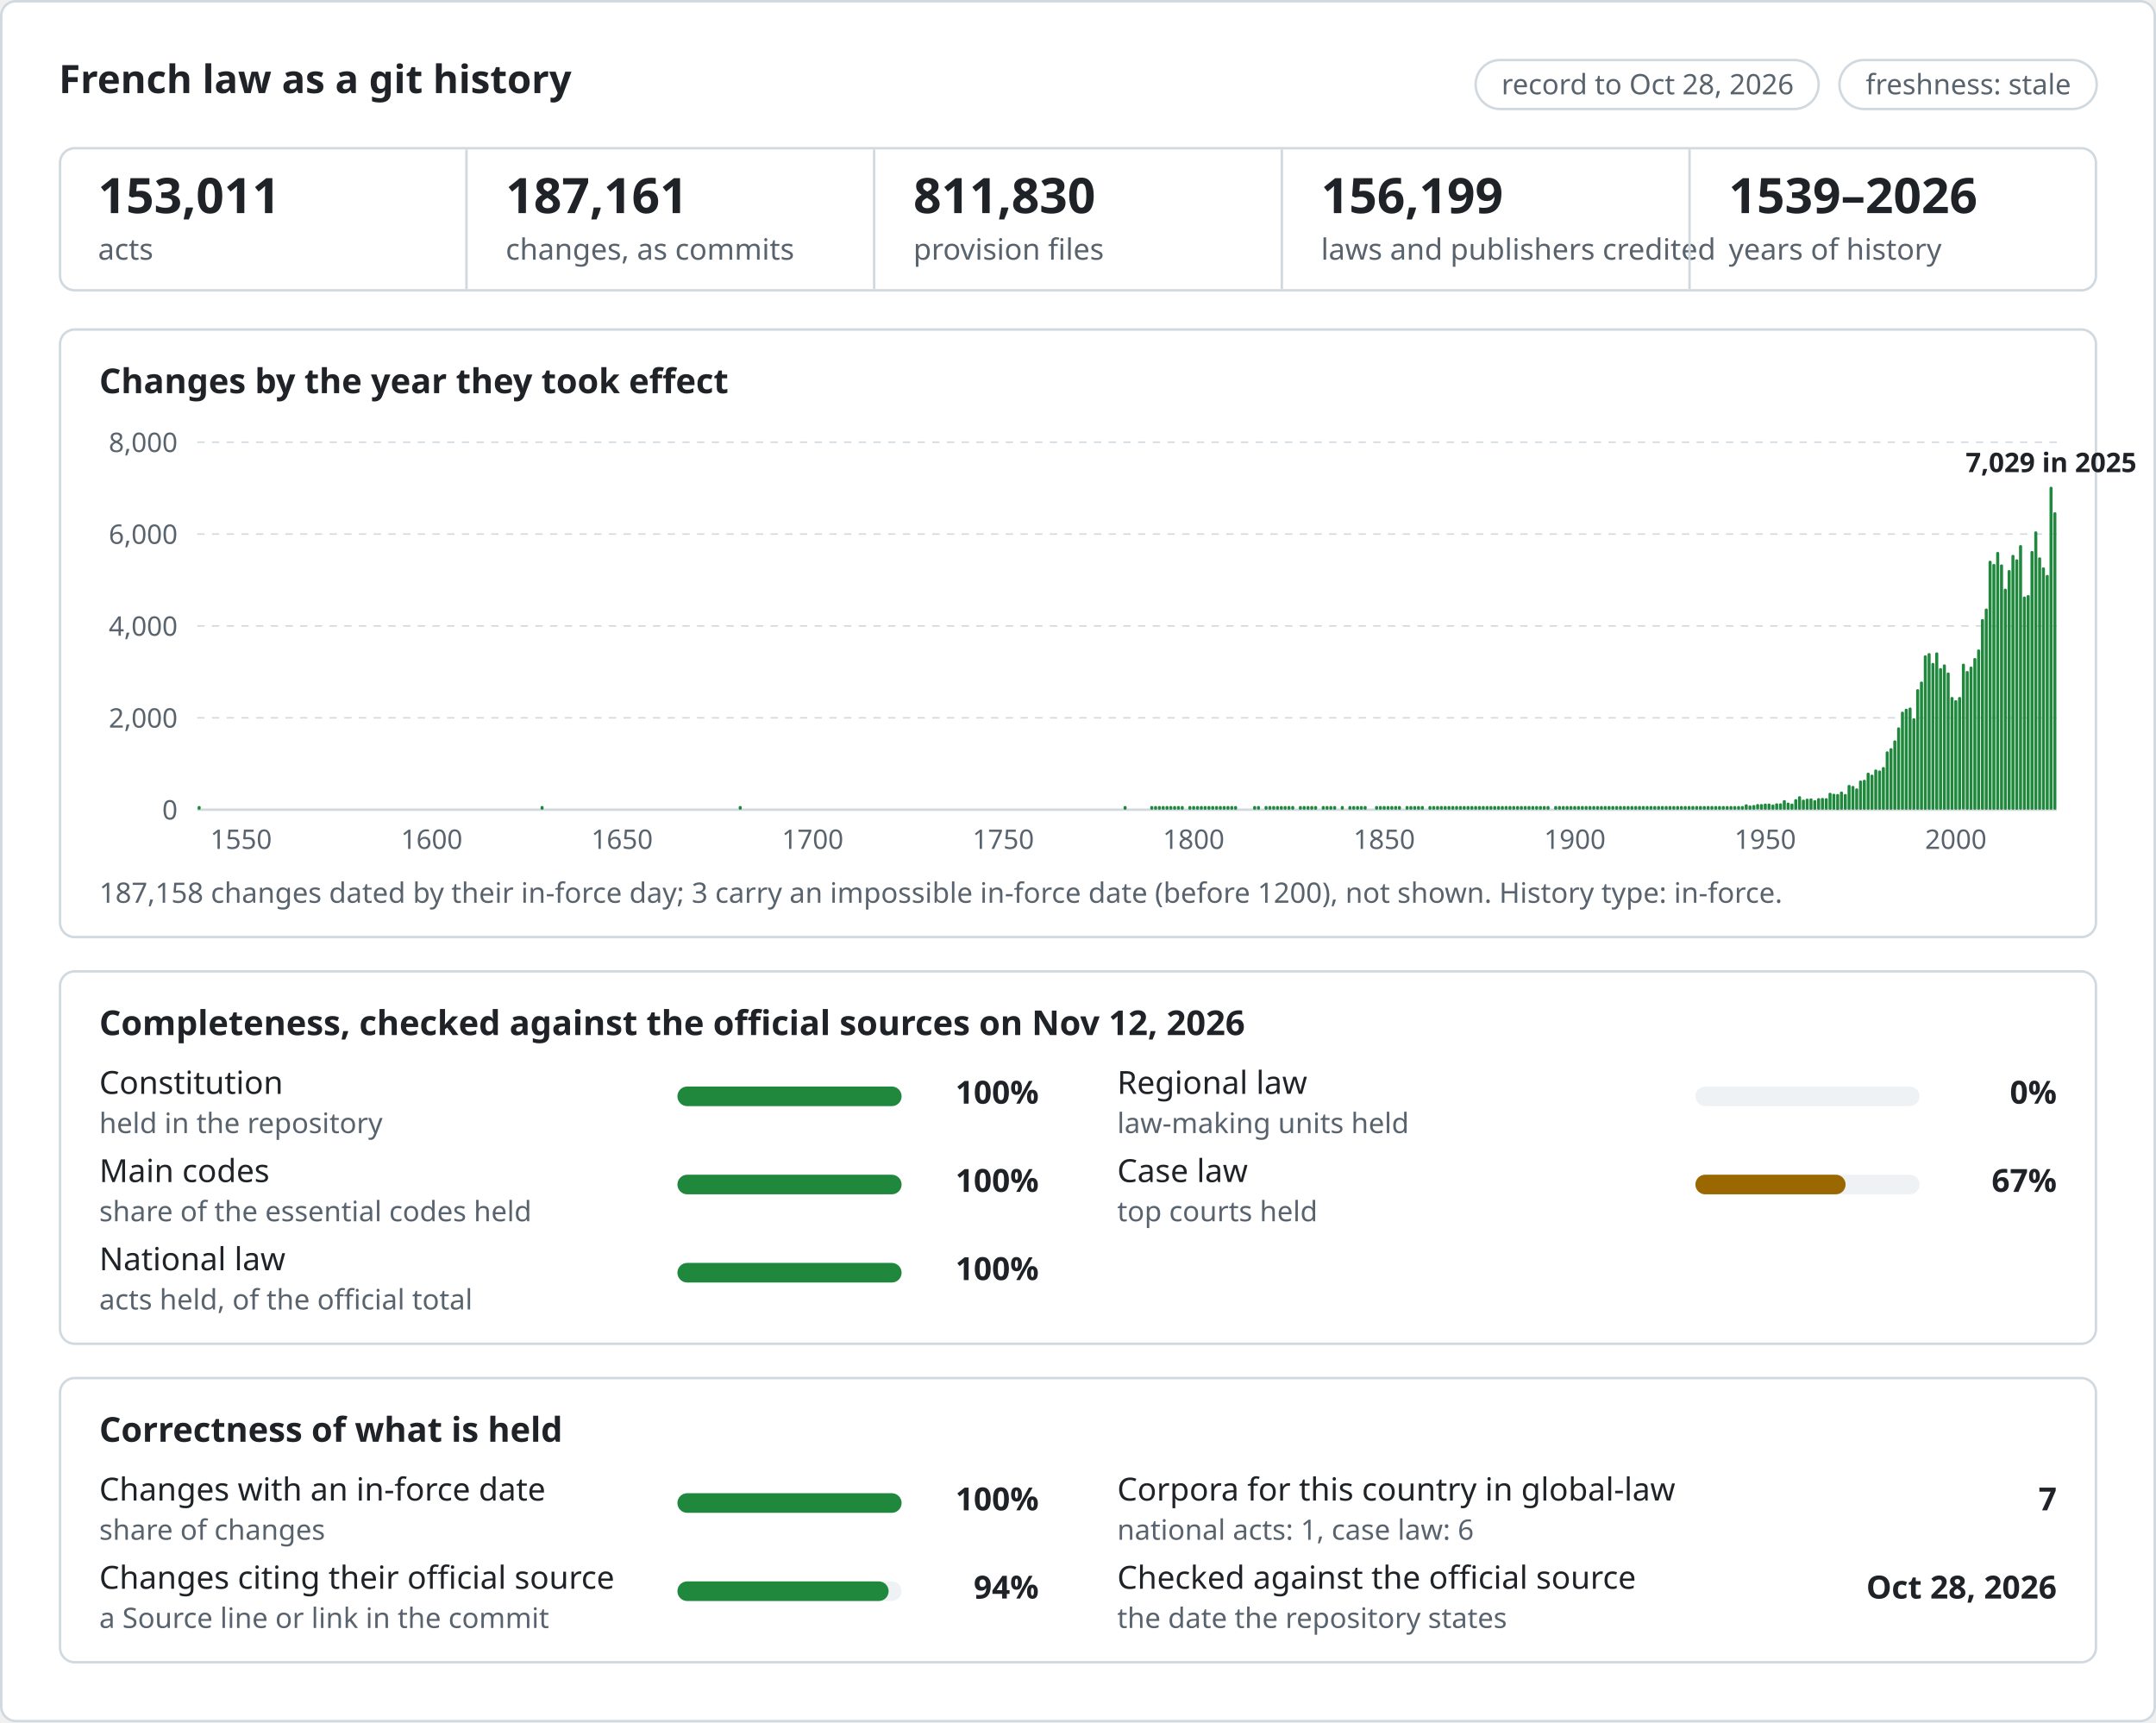
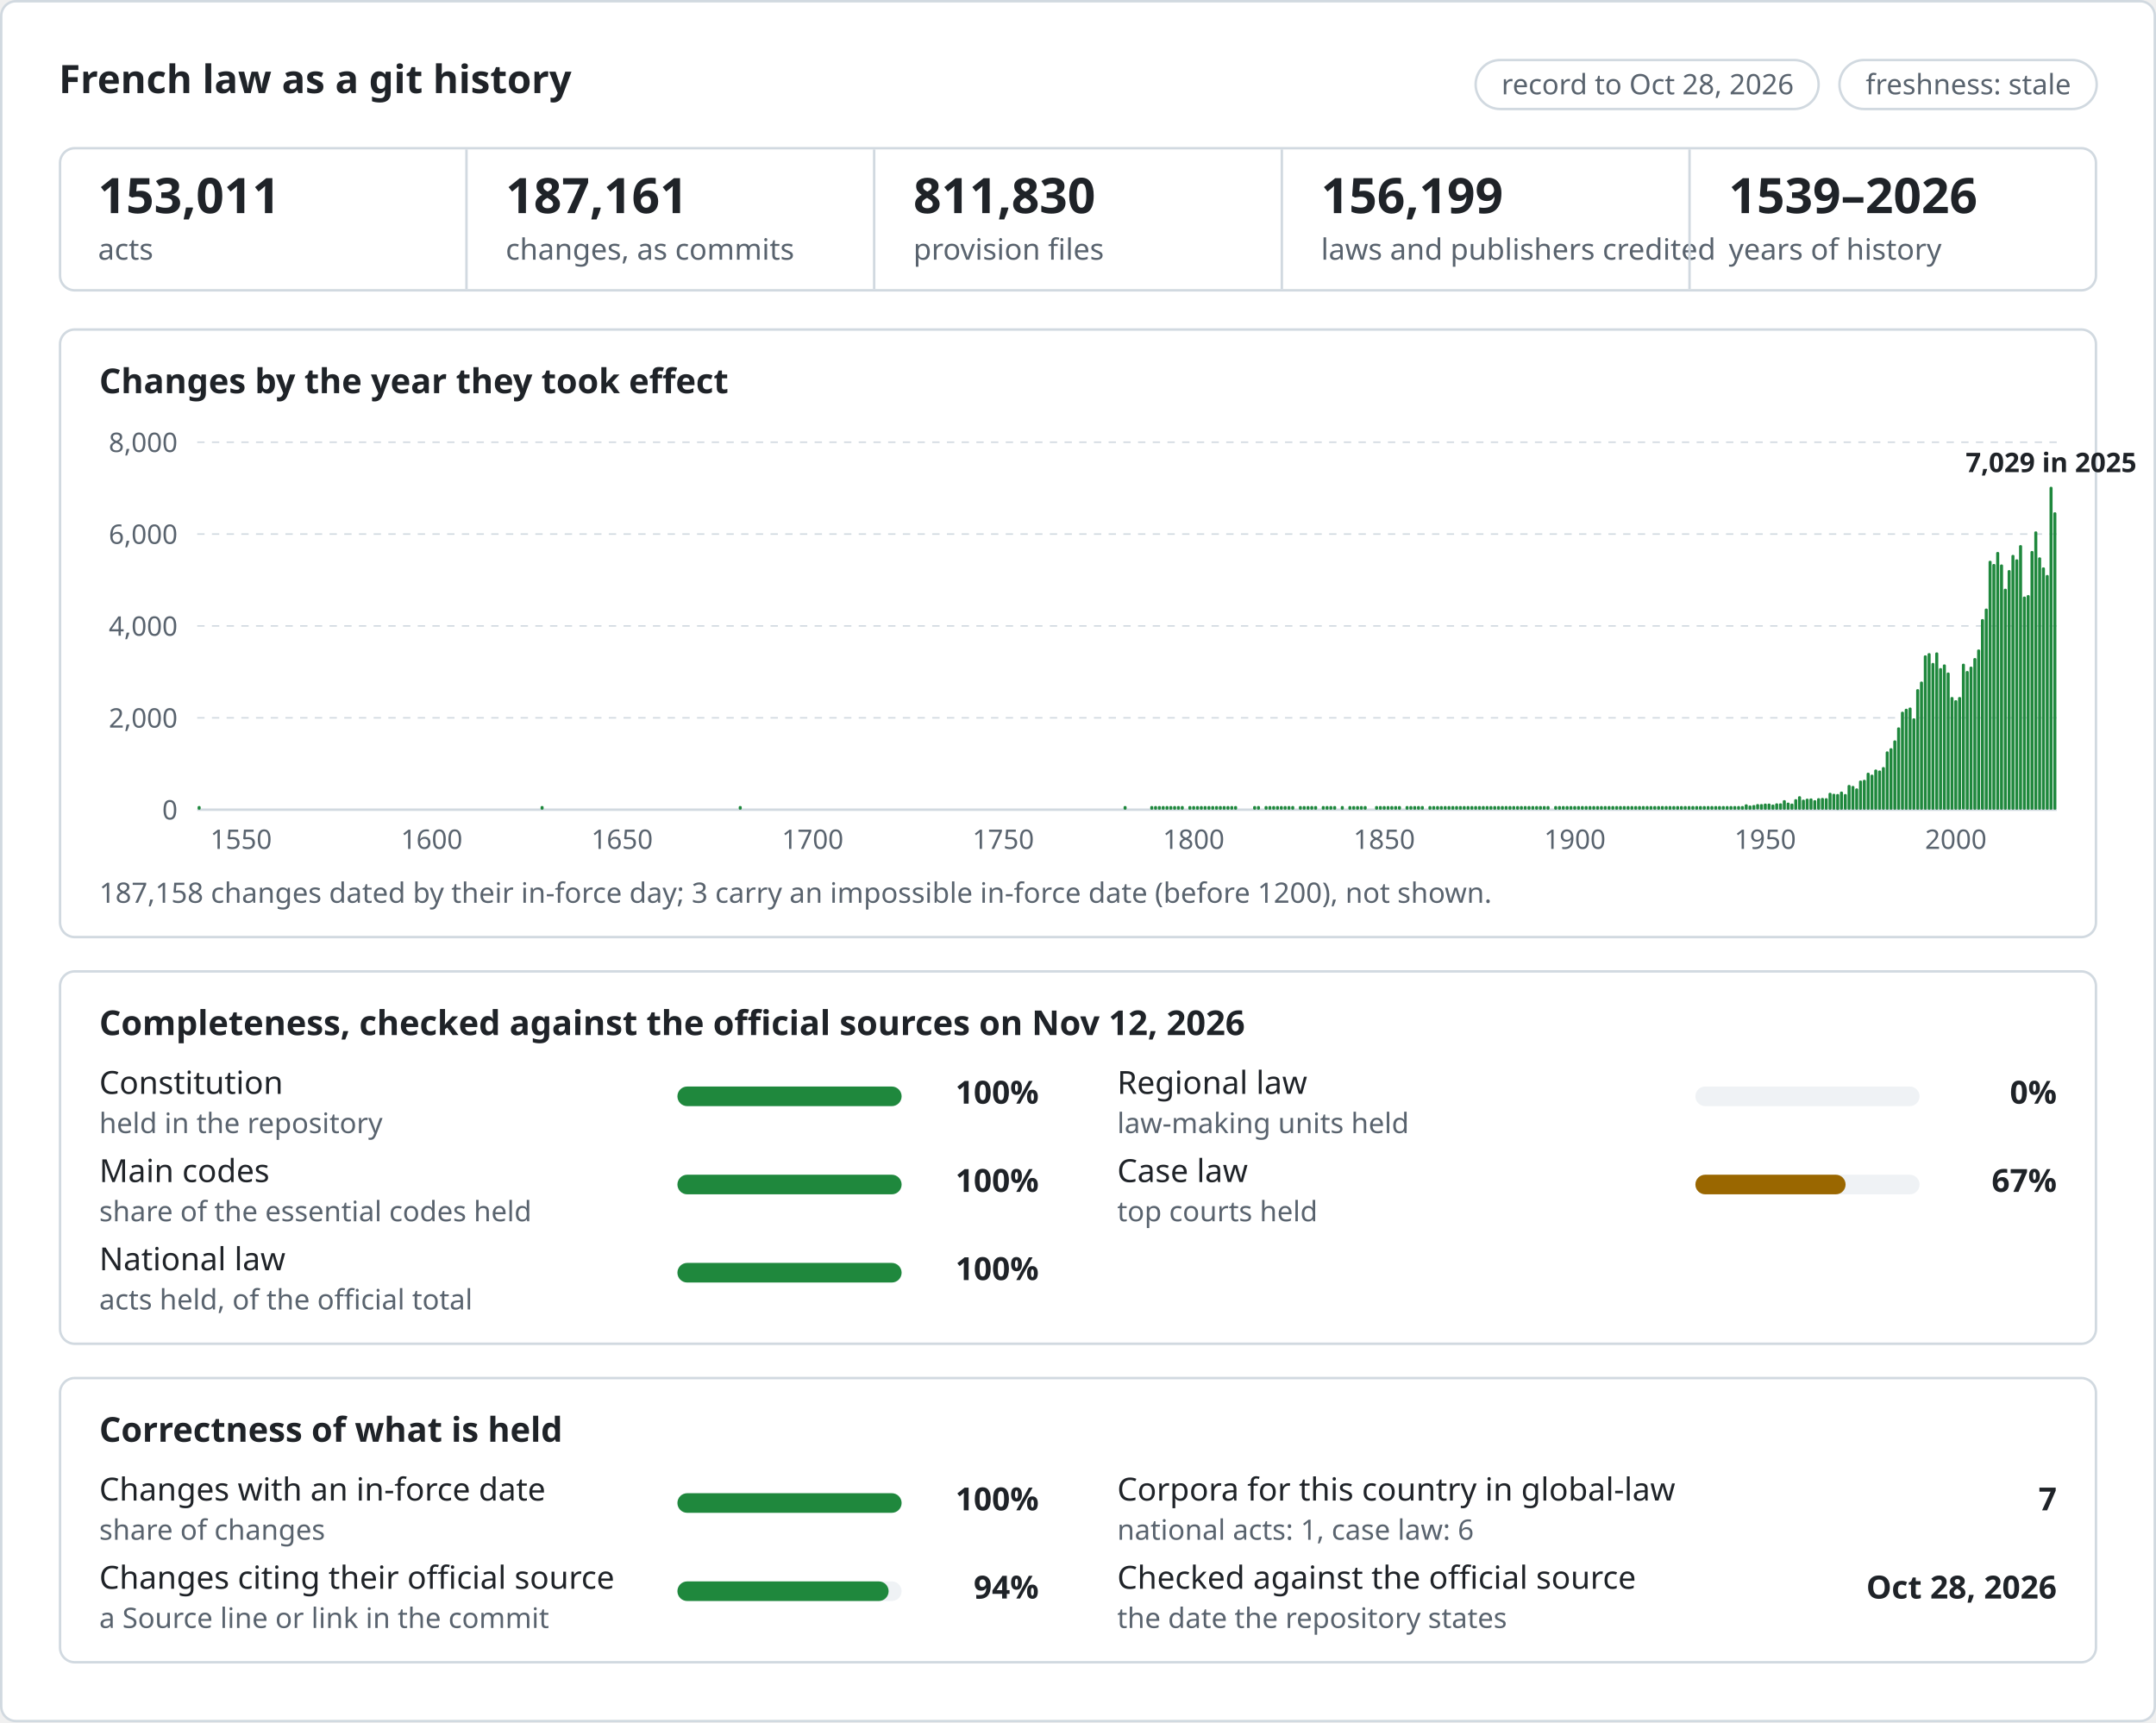
<svg xmlns="http://www.w3.org/2000/svg" width="880" height="703" viewBox="0 0 880 703" font-family="-apple-system,BlinkMacSystemFont,Segoe UI,Noto Sans,Helvetica,Arial,sans-serif">
  <rect x="0.5" y="0.5" width="879" height="702" rx="6" fill="#ffffff" stroke="#d1d9e0" />
  <text x="24" y="38" font-size="16" font-weight="600" fill="#1f2328">French law as a git history</text>
  <rect x="602.3" y="24.5" width="140" height="20" rx="10" fill="none" stroke="#d1d9e0" />
  <text x="672.5" y="38.5" font-size="11.5" font-weight="500" text-anchor="middle" fill="#59636e">record to Oct 28, 2026</text>
  <rect x="750.8" y="24.5" width="105" height="20" rx="10" fill="none" stroke="#d1d9e0" />
  <text x="803.4" y="38.5" font-size="11.5" font-weight="500" text-anchor="middle" fill="#59636e">freshness: stale</text>
  <rect x="24.5" y="60.5" width="831" height="58" rx="6" fill="#ffffff" stroke="#d1d9e0" />
  <text x="40.0" y="87" font-size="20" font-weight="600" fill="#1f2328">153,011</text>
  <text x="40.0" y="106" font-size="12" fill="#59636e">acts</text>
  <line x1="190.4" y1="61" x2="190.4" y2="118" stroke="#d1d9e0" />
  <text x="206.4" y="87" font-size="20" font-weight="600" fill="#1f2328">187,161</text>
  <text x="206.4" y="106" font-size="12" fill="#59636e">changes, as commits</text>
  <line x1="356.8" y1="61" x2="356.8" y2="118" stroke="#d1d9e0" />
  <text x="372.8" y="87" font-size="20" font-weight="600" fill="#1f2328">811,830</text>
  <text x="372.8" y="106" font-size="12" fill="#59636e">provision files</text>
  <line x1="523.2" y1="61" x2="523.2" y2="118" stroke="#d1d9e0" />
  <text x="539.2" y="87" font-size="20" font-weight="600" fill="#1f2328">156,199</text>
  <text x="539.2" y="106" font-size="12" fill="#59636e" textLength="142" lengthAdjust="spacingAndGlyphs">laws and publishers credited</text>
  <line x1="689.6" y1="61" x2="689.6" y2="118" stroke="#d1d9e0" />
  <text x="705.6" y="87" font-size="20" font-weight="600" fill="#1f2328">1539–2026</text>
  <text x="705.6" y="106" font-size="12" fill="#59636e">years of history</text>
  <rect x="24.5" y="134.5" width="831" height="248" rx="6" fill="#ffffff" stroke="#d1d9e0" />
  <text x="40.5" y="160.5" font-size="14" font-weight="600" fill="#1f2328">Changes by the year they took effect</text>
  <line x1="80.5" y1="330.5" x2="839.5" y2="330.5" stroke="#d1d9e0" stroke-width="1" />
  <text x="72.5" y="334.5" font-size="11" text-anchor="end" fill="#59636e">0</text>
  <line x1="80.5" y1="293.0" x2="839.5" y2="293.0" stroke="#d1d9e0" stroke-width="0.6" stroke-dasharray="3 3" />
  <text x="72.5" y="297.0" font-size="11" text-anchor="end" fill="#59636e">2,000</text>
  <line x1="80.5" y1="255.5" x2="839.5" y2="255.5" stroke="#d1d9e0" stroke-width="0.6" stroke-dasharray="3 3" />
  <text x="72.5" y="259.5" font-size="11" text-anchor="end" fill="#59636e">4,000</text>
  <line x1="80.5" y1="218.0" x2="839.5" y2="218.0" stroke="#d1d9e0" stroke-width="0.6" stroke-dasharray="3 3" />
  <text x="72.5" y="222.0" font-size="11" text-anchor="end" fill="#59636e">6,000</text>
  <line x1="80.5" y1="180.5" x2="839.5" y2="180.5" stroke="#d1d9e0" stroke-width="0.6" stroke-dasharray="3 3" />
  <text x="72.5" y="184.5" font-size="11" text-anchor="end" fill="#59636e">8,000</text>
  <rect x="80.66" y="329.0" width="1.24" height="1.5" rx="0.5" fill="#1f883d" />
  <text x="98.4" y="346.5" font-size="11" text-anchor="middle" fill="#59636e">1550</text>
  <text x="176.2" y="346.5" font-size="11" text-anchor="middle" fill="#59636e">1600</text>
  <rect x="220.64" y="329.0" width="1.24" height="1.5" rx="0.5" fill="#1f883d" />
  <text x="253.9" y="346.5" font-size="11" text-anchor="middle" fill="#59636e">1650</text>
  <rect x="301.51" y="329.0" width="1.24" height="1.5" rx="0.5" fill="#1f883d" />
  <text x="331.7" y="346.5" font-size="11" text-anchor="middle" fill="#59636e">1700</text>
  <text x="409.5" y="346.5" font-size="11" text-anchor="middle" fill="#59636e">1750</text>
  <rect x="458.60" y="329.0" width="1.24" height="1.5" rx="0.5" fill="#1f883d" />
  <rect x="469.49" y="329.0" width="1.24" height="1.5" rx="0.5" fill="#1f883d" />
  <rect x="471.04" y="329.0" width="1.24" height="1.5" rx="0.5" fill="#1f883d" />
  <rect x="472.60" y="329.0" width="1.24" height="1.5" rx="0.5" fill="#1f883d" />
  <rect x="474.15" y="329.0" width="1.24" height="1.5" rx="0.5" fill="#1f883d" />
  <rect x="475.71" y="329.0" width="1.24" height="1.5" rx="0.5" fill="#1f883d" />
  <rect x="477.26" y="329.0" width="1.24" height="1.5" rx="0.5" fill="#1f883d" />
  <rect x="478.82" y="329.0" width="1.24" height="1.5" rx="0.5" fill="#1f883d" />
  <rect x="480.37" y="329.0" width="1.24" height="1.5" rx="0.5" fill="#1f883d" />
  <rect x="481.93" y="329.0" width="1.24" height="1.5" rx="0.5" fill="#1f883d" />
  <rect x="485.04" y="329.0" width="1.24" height="1.5" rx="0.5" fill="#1f883d" />
  <rect x="486.60" y="329.0" width="1.24" height="1.5" rx="0.5" fill="#1f883d" />
  <text x="487.2" y="346.5" font-size="11" text-anchor="middle" fill="#59636e">1800</text>
  <rect x="488.15" y="329.0" width="1.24" height="1.5" rx="0.5" fill="#1f883d" />
  <rect x="489.71" y="329.0" width="1.24" height="1.5" rx="0.5" fill="#1f883d" />
  <rect x="491.26" y="329.0" width="1.24" height="1.5" rx="0.5" fill="#1f883d" />
  <rect x="492.82" y="329.0" width="1.24" height="1.5" rx="0.5" fill="#1f883d" />
  <rect x="494.37" y="329.0" width="1.24" height="1.5" rx="0.5" fill="#1f883d" />
  <rect x="495.93" y="329.0" width="1.24" height="1.5" rx="0.5" fill="#1f883d" />
  <rect x="497.48" y="329.0" width="1.24" height="1.5" rx="0.5" fill="#1f883d" />
  <rect x="499.04" y="329.0" width="1.24" height="1.5" rx="0.5" fill="#1f883d" />
  <rect x="500.59" y="329.0" width="1.24" height="1.5" rx="0.5" fill="#1f883d" />
  <rect x="502.15" y="329.0" width="1.24" height="1.5" rx="0.5" fill="#1f883d" />
  <rect x="503.70" y="329.0" width="1.24" height="1.5" rx="0.5" fill="#1f883d" />
  <rect x="511.48" y="329.0" width="1.24" height="1.5" rx="0.5" fill="#1f883d" />
  <rect x="513.04" y="329.0" width="1.24" height="1.5" rx="0.5" fill="#1f883d" />
  <rect x="516.15" y="329.0" width="1.24" height="1.5" rx="0.5" fill="#1f883d" />
  <rect x="517.70" y="329.0" width="1.24" height="1.5" rx="0.5" fill="#1f883d" />
  <rect x="519.26" y="329.0" width="1.24" height="1.5" rx="0.5" fill="#1f883d" />
  <rect x="520.81" y="329.0" width="1.24" height="1.5" rx="0.5" fill="#1f883d" />
  <rect x="522.37" y="329.0" width="1.24" height="1.5" rx="0.5" fill="#1f883d" />
  <rect x="523.92" y="329.0" width="1.24" height="1.5" rx="0.5" fill="#1f883d" />
  <rect x="525.48" y="329.0" width="1.24" height="1.5" rx="0.5" fill="#1f883d" />
  <rect x="527.03" y="329.0" width="1.24" height="1.5" rx="0.5" fill="#1f883d" />
  <rect x="530.15" y="329.0" width="1.24" height="1.5" rx="0.5" fill="#1f883d" />
  <rect x="531.70" y="329.0" width="1.24" height="1.5" rx="0.5" fill="#1f883d" />
  <rect x="533.26" y="329.0" width="1.24" height="1.5" rx="0.5" fill="#1f883d" />
  <rect x="534.81" y="329.0" width="1.24" height="1.5" rx="0.5" fill="#1f883d" />
  <rect x="536.37" y="329.0" width="1.24" height="1.5" rx="0.5" fill="#1f883d" />
  <rect x="539.48" y="329.0" width="1.24" height="1.5" rx="0.5" fill="#1f883d" />
  <rect x="541.03" y="329.0" width="1.24" height="1.5" rx="0.5" fill="#1f883d" />
  <rect x="542.59" y="329.0" width="1.24" height="1.5" rx="0.5" fill="#1f883d" />
  <rect x="544.14" y="329.0" width="1.24" height="1.5" rx="0.5" fill="#1f883d" />
  <rect x="547.25" y="329.0" width="1.24" height="1.5" rx="0.5" fill="#1f883d" />
  <rect x="550.36" y="329.0" width="1.24" height="1.5" rx="0.5" fill="#1f883d" />
  <rect x="551.92" y="329.0" width="1.24" height="1.5" rx="0.5" fill="#1f883d" />
  <rect x="553.48" y="329.0" width="1.24" height="1.5" rx="0.5" fill="#1f883d" />
  <rect x="555.03" y="329.0" width="1.24" height="1.5" rx="0.5" fill="#1f883d" />
  <rect x="556.59" y="329.0" width="1.24" height="1.5" rx="0.5" fill="#1f883d" />
  <rect x="561.25" y="329.0" width="1.24" height="1.5" rx="0.5" fill="#1f883d" />
  <rect x="562.81" y="329.0" width="1.24" height="1.5" rx="0.5" fill="#1f883d" />
  <rect x="564.36" y="329.0" width="1.24" height="1.5" rx="0.5" fill="#1f883d" />
  <text x="565.0" y="346.5" font-size="11" text-anchor="middle" fill="#59636e">1850</text>
  <rect x="565.92" y="329.0" width="1.24" height="1.5" rx="0.5" fill="#1f883d" />
  <rect x="567.47" y="329.0" width="1.24" height="1.5" rx="0.5" fill="#1f883d" />
  <rect x="569.03" y="329.0" width="1.24" height="1.5" rx="0.5" fill="#1f883d" />
  <rect x="570.58" y="329.0" width="1.24" height="1.5" rx="0.5" fill="#1f883d" />
  <rect x="573.69" y="329.0" width="1.24" height="1.5" rx="0.5" fill="#1f883d" />
  <rect x="575.25" y="329.0" width="1.24" height="1.5" rx="0.5" fill="#1f883d" />
  <rect x="576.81" y="329.0" width="1.24" height="1.5" rx="0.5" fill="#1f883d" />
  <rect x="578.36" y="329.0" width="1.24" height="1.5" rx="0.5" fill="#1f883d" />
  <rect x="579.92" y="329.0" width="1.24" height="1.5" rx="0.5" fill="#1f883d" />
  <rect x="583.03" y="329.0" width="1.24" height="1.5" rx="0.5" fill="#1f883d" />
  <rect x="584.58" y="329.0" width="1.24" height="1.5" rx="0.5" fill="#1f883d" />
  <rect x="586.14" y="329.0" width="1.24" height="1.5" rx="0.5" fill="#1f883d" />
  <rect x="587.69" y="329.0" width="1.24" height="1.5" rx="0.5" fill="#1f883d" />
  <rect x="589.25" y="329.0" width="1.24" height="1.5" rx="0.5" fill="#1f883d" />
  <rect x="590.80" y="329.0" width="1.24" height="1.5" rx="0.5" fill="#1f883d" />
  <rect x="592.36" y="329.0" width="1.24" height="1.5" rx="0.5" fill="#1f883d" />
  <rect x="593.91" y="329.0" width="1.24" height="1.5" rx="0.5" fill="#1f883d" />
  <rect x="595.47" y="329.0" width="1.24" height="1.5" rx="0.5" fill="#1f883d" />
  <rect x="597.02" y="329.0" width="1.24" height="1.5" rx="0.5" fill="#1f883d" />
  <rect x="598.58" y="329.0" width="1.24" height="1.5" rx="0.5" fill="#1f883d" />
  <rect x="600.14" y="329.0" width="1.24" height="1.5" rx="0.5" fill="#1f883d" />
  <rect x="601.69" y="329.0" width="1.24" height="1.5" rx="0.5" fill="#1f883d" />
  <rect x="603.25" y="329.0" width="1.24" height="1.5" rx="0.5" fill="#1f883d" />
  <rect x="604.80" y="329.0" width="1.24" height="1.5" rx="0.5" fill="#1f883d" />
  <rect x="606.36" y="329.0" width="1.24" height="1.5" rx="0.5" fill="#1f883d" />
  <rect x="607.91" y="329.0" width="1.24" height="1.5" rx="0.5" fill="#1f883d" />
  <rect x="609.47" y="329.0" width="1.24" height="1.5" rx="0.5" fill="#1f883d" />
  <rect x="611.02" y="329.0" width="1.24" height="1.5" rx="0.5" fill="#1f883d" />
  <rect x="612.58" y="329.0" width="1.24" height="1.5" rx="0.5" fill="#1f883d" />
  <rect x="614.13" y="329.0" width="1.24" height="1.5" rx="0.5" fill="#1f883d" />
  <rect x="615.69" y="329.0" width="1.24" height="1.5" rx="0.5" fill="#1f883d" />
  <rect x="617.24" y="329.0" width="1.24" height="1.5" rx="0.5" fill="#1f883d" />
  <rect x="618.80" y="329.0" width="1.24" height="1.5" rx="0.5" fill="#1f883d" />
  <rect x="620.35" y="329.0" width="1.24" height="1.5" rx="0.5" fill="#1f883d" />
  <rect x="621.91" y="329.0" width="1.24" height="1.5" rx="0.5" fill="#1f883d" />
  <rect x="623.46" y="329.0" width="1.24" height="1.5" rx="0.5" fill="#1f883d" />
  <rect x="625.02" y="329.0" width="1.24" height="1.5" rx="0.5" fill="#1f883d" />
  <rect x="626.58" y="329.0" width="1.24" height="1.5" rx="0.5" fill="#1f883d" />
  <rect x="628.13" y="329.0" width="1.24" height="1.5" rx="0.5" fill="#1f883d" />
  <rect x="629.69" y="329.0" width="1.24" height="1.5" rx="0.5" fill="#1f883d" />
  <rect x="631.24" y="329.0" width="1.24" height="1.5" rx="0.5" fill="#1f883d" />
  <rect x="634.35" y="329.0" width="1.24" height="1.5" rx="0.5" fill="#1f883d" />
  <rect x="635.91" y="329.0" width="1.24" height="1.5" rx="0.5" fill="#1f883d" />
  <rect x="637.46" y="329.0" width="1.24" height="1.5" rx="0.5" fill="#1f883d" />
  <rect x="639.02" y="329.0" width="1.24" height="1.5" rx="0.5" fill="#1f883d" />
  <rect x="640.57" y="329.0" width="1.24" height="1.5" rx="0.5" fill="#1f883d" />
  <rect x="642.13" y="329.0" width="1.24" height="1.5" rx="0.5" fill="#1f883d" />
  <text x="642.8" y="346.5" font-size="11" text-anchor="middle" fill="#59636e">1900</text>
  <rect x="643.68" y="329.0" width="1.24" height="1.5" rx="0.5" fill="#1f883d" />
  <rect x="645.24" y="329.0" width="1.24" height="1.5" rx="0.5" fill="#1f883d" />
  <rect x="646.79" y="329.0" width="1.24" height="1.5" rx="0.5" fill="#1f883d" />
  <rect x="648.35" y="329.0" width="1.24" height="1.5" rx="0.5" fill="#1f883d" />
  <rect x="649.91" y="329.0" width="1.24" height="1.5" rx="0.5" fill="#1f883d" />
  <rect x="651.46" y="329.0" width="1.24" height="1.5" rx="0.5" fill="#1f883d" />
  <rect x="653.02" y="329.0" width="1.24" height="1.5" rx="0.5" fill="#1f883d" />
  <rect x="654.57" y="329.0" width="1.24" height="1.5" rx="0.5" fill="#1f883d" />
  <rect x="656.13" y="329.0" width="1.24" height="1.5" rx="0.5" fill="#1f883d" />
  <rect x="657.68" y="329.0" width="1.24" height="1.5" rx="0.5" fill="#1f883d" />
  <rect x="659.24" y="329.0" width="1.24" height="1.5" rx="0.5" fill="#1f883d" />
  <rect x="660.79" y="329.0" width="1.24" height="1.5" rx="0.5" fill="#1f883d" />
  <rect x="662.35" y="329.0" width="1.24" height="1.5" rx="0.5" fill="#1f883d" />
  <rect x="663.90" y="329.0" width="1.24" height="1.5" rx="0.5" fill="#1f883d" />
  <rect x="665.46" y="329.0" width="1.24" height="1.5" rx="0.5" fill="#1f883d" />
  <rect x="667.01" y="329.0" width="1.24" height="1.5" rx="0.5" fill="#1f883d" />
  <rect x="668.57" y="329.0" width="1.24" height="1.5" rx="0.5" fill="#1f883d" />
  <rect x="670.12" y="329.0" width="1.24" height="1.5" rx="0.5" fill="#1f883d" />
  <rect x="671.68" y="329.0" width="1.24" height="1.5" rx="0.5" fill="#1f883d" />
  <rect x="673.24" y="329.0" width="1.24" height="1.5" rx="0.5" fill="#1f883d" />
  <rect x="674.79" y="329.0" width="1.24" height="1.5" rx="0.5" fill="#1f883d" />
  <rect x="676.35" y="329.0" width="1.24" height="1.5" rx="0.5" fill="#1f883d" />
  <rect x="677.90" y="329.0" width="1.24" height="1.5" rx="0.5" fill="#1f883d" />
  <rect x="679.46" y="329.0" width="1.24" height="1.5" rx="0.5" fill="#1f883d" />
  <rect x="681.01" y="329.0" width="1.24" height="1.5" rx="0.5" fill="#1f883d" />
  <rect x="682.57" y="329.0" width="1.24" height="1.5" rx="0.5" fill="#1f883d" />
  <rect x="684.12" y="329.0" width="1.24" height="1.5" rx="0.5" fill="#1f883d" />
  <rect x="685.68" y="329.0" width="1.24" height="1.5" rx="0.5" fill="#1f883d" />
  <rect x="687.23" y="329.0" width="1.24" height="1.5" rx="0.5" fill="#1f883d" />
  <rect x="688.79" y="329.0" width="1.24" height="1.5" rx="0.5" fill="#1f883d" />
  <rect x="690.34" y="329.0" width="1.24" height="1.5" rx="0.5" fill="#1f883d" />
  <rect x="691.90" y="329.0" width="1.24" height="1.5" rx="0.5" fill="#1f883d" />
  <rect x="693.45" y="329.0" width="1.24" height="1.5" rx="0.5" fill="#1f883d" />
  <rect x="695.01" y="329.0" width="1.24" height="1.5" rx="0.5" fill="#1f883d" />
  <rect x="696.57" y="329.0" width="1.24" height="1.5" rx="0.5" fill="#1f883d" />
  <rect x="698.12" y="329.0" width="1.24" height="1.5" rx="0.5" fill="#1f883d" />
  <rect x="699.68" y="329.0" width="1.24" height="1.5" rx="0.5" fill="#1f883d" />
  <rect x="701.23" y="329.0" width="1.24" height="1.5" rx="0.5" fill="#1f883d" />
  <rect x="702.79" y="329.0" width="1.24" height="1.5" rx="0.5" fill="#1f883d" />
  <rect x="704.34" y="329.0" width="1.24" height="1.5" rx="0.5" fill="#1f883d" />
  <rect x="705.90" y="329.0" width="1.24" height="1.5" rx="0.5" fill="#1f883d" />
  <rect x="707.45" y="329.0" width="1.24" height="1.5" rx="0.5" fill="#1f883d" />
  <rect x="709.01" y="329.0" width="1.24" height="1.5" rx="0.5" fill="#1f883d" />
  <rect x="710.56" y="329.0" width="1.24" height="1.5" rx="0.5" fill="#1f883d" />
  <rect x="712.12" y="328.3" width="1.24" height="2.2" rx="0.5" fill="#1f883d" />
  <rect x="713.67" y="328.8" width="1.24" height="1.7" rx="0.5" fill="#1f883d" />
  <rect x="715.23" y="328.6" width="1.24" height="1.9" rx="0.5" fill="#1f883d" />
  <rect x="716.78" y="328.2" width="1.24" height="2.2" rx="0.5" fill="#1f883d" />
  <rect x="718.34" y="328.2" width="1.24" height="2.3" rx="0.5" fill="#1f883d" />
  <rect x="719.90" y="328.0" width="1.24" height="2.5" rx="0.5" fill="#1f883d" />
  <text x="720.5" y="346.5" font-size="11" text-anchor="middle" fill="#59636e">1950</text>
  <rect x="721.45" y="328.0" width="1.24" height="2.5" rx="0.5" fill="#1f883d" />
  <rect x="723.01" y="328.4" width="1.24" height="2.1" rx="0.5" fill="#1f883d" />
  <rect x="724.56" y="327.9" width="1.24" height="2.6" rx="0.5" fill="#1f883d" />
  <rect x="726.12" y="327.9" width="1.24" height="2.6" rx="0.5" fill="#1f883d" />
  <rect x="727.67" y="326.6" width="1.24" height="3.9" rx="0.5" fill="#1f883d" />
  <rect x="729.23" y="327.6" width="1.24" height="2.9" rx="0.5" fill="#1f883d" />
  <rect x="730.78" y="328.0" width="1.24" height="2.5" rx="0.5" fill="#1f883d" />
  <rect x="732.34" y="326.2" width="1.24" height="4.3" rx="0.5" fill="#1f883d" />
  <rect x="733.89" y="325.0" width="1.24" height="5.5" rx="0.5" fill="#1f883d" />
  <rect x="735.45" y="326.4" width="1.24" height="4.1" rx="0.5" fill="#1f883d" />
  <rect x="737.00" y="326.0" width="1.24" height="4.5" rx="0.5" fill="#1f883d" />
  <rect x="738.56" y="325.9" width="1.24" height="4.6" rx="0.5" fill="#1f883d" />
  <rect x="740.11" y="326.6" width="1.24" height="3.9" rx="0.5" fill="#1f883d" />
  <rect x="741.67" y="325.8" width="1.24" height="4.7" rx="0.5" fill="#1f883d" />
  <rect x="743.23" y="325.7" width="1.24" height="4.8" rx="0.5" fill="#1f883d" />
  <rect x="744.78" y="325.8" width="1.24" height="4.7" rx="0.5" fill="#1f883d" />
  <rect x="746.34" y="323.6" width="1.24" height="6.9" rx="0.5" fill="#1f883d" />
  <rect x="747.89" y="324.0" width="1.24" height="6.5" rx="0.5" fill="#1f883d" />
  <rect x="749.45" y="324.1" width="1.24" height="6.5" rx="0.5" fill="#1f883d" />
  <rect x="751.00" y="323.1" width="1.24" height="7.4" rx="0.5" fill="#1f883d" />
  <rect x="752.56" y="324.1" width="1.24" height="6.4" rx="0.5" fill="#1f883d" />
  <rect x="754.11" y="320.4" width="1.24" height="10.1" rx="0.5" fill="#1f883d" />
  <rect x="755.67" y="320.8" width="1.24" height="9.7" rx="0.5" fill="#1f883d" />
  <rect x="757.22" y="321.8" width="1.24" height="8.7" rx="0.5" fill="#1f883d" />
  <rect x="758.78" y="318.6" width="1.24" height="11.9" rx="0.5" fill="#1f883d" />
  <rect x="760.33" y="318.3" width="1.24" height="12.2" rx="0.5" fill="#1f883d" />
  <rect x="761.89" y="315.4" width="1.24" height="15.1" rx="0.5" fill="#1f883d" />
  <rect x="763.44" y="316.2" width="1.24" height="14.3" rx="0.5" fill="#1f883d" />
  <rect x="765.00" y="314.1" width="1.24" height="16.4" rx="0.5" fill="#1f883d" />
  <rect x="766.56" y="314.5" width="1.24" height="16.0" rx="0.5" fill="#1f883d" />
  <rect x="768.11" y="313.1" width="1.24" height="17.4" rx="0.5" fill="#1f883d" />
  <rect x="769.67" y="306.7" width="1.24" height="23.8" rx="0.5" fill="#1f883d" />
  <rect x="771.22" y="305.4" width="1.24" height="25.1" rx="0.5" fill="#1f883d" />
  <rect x="772.78" y="302.2" width="1.24" height="28.3" rx="0.5" fill="#1f883d" />
  <rect x="774.33" y="296.9" width="1.24" height="33.6" rx="0.5" fill="#1f883d" />
  <rect x="775.89" y="290.5" width="1.24" height="40.0" rx="0.5" fill="#1f883d" />
  <rect x="777.44" y="289.3" width="1.24" height="41.2" rx="0.5" fill="#1f883d" />
  <rect x="779.00" y="288.8" width="1.24" height="41.7" rx="0.5" fill="#1f883d" />
  <rect x="780.55" y="293.2" width="1.24" height="37.3" rx="0.5" fill="#1f883d" />
  <rect x="782.11" y="281.3" width="1.24" height="49.2" rx="0.5" fill="#1f883d" />
  <rect x="783.66" y="278.2" width="1.24" height="52.3" rx="0.5" fill="#1f883d" />
  <rect x="785.22" y="267.5" width="1.24" height="63.0" rx="0.5" fill="#1f883d" />
  <rect x="786.77" y="266.6" width="1.24" height="63.9" rx="0.5" fill="#1f883d" />
  <rect x="788.33" y="270.6" width="1.24" height="59.9" rx="0.5" fill="#1f883d" />
  <rect x="789.89" y="266.3" width="1.24" height="64.2" rx="0.5" fill="#1f883d" />
  <rect x="791.44" y="272.7" width="1.24" height="57.8" rx="0.5" fill="#1f883d" />
  <rect x="793.00" y="271.2" width="1.24" height="59.3" rx="0.5" fill="#1f883d" />
  <rect x="794.55" y="274.5" width="1.24" height="56.0" rx="0.5" fill="#1f883d" />
  <rect x="796.11" y="284.5" width="1.24" height="46.0" rx="0.5" fill="#1f883d" />
  <rect x="797.66" y="285.8" width="1.24" height="44.7" rx="0.5" fill="#1f883d" />
  <text x="798.3" y="346.5" font-size="11" text-anchor="middle" fill="#59636e">2000</text>
  <rect x="799.22" y="284.5" width="1.24" height="46.0" rx="0.5" fill="#1f883d" />
  <rect x="800.77" y="270.9" width="1.24" height="59.5" rx="0.5" fill="#1f883d" />
  <rect x="802.33" y="273.9" width="1.24" height="56.6" rx="0.5" fill="#1f883d" />
  <rect x="803.88" y="272.1" width="1.24" height="58.4" rx="0.5" fill="#1f883d" />
  <rect x="805.44" y="268.6" width="1.24" height="61.9" rx="0.5" fill="#1f883d" />
  <rect x="806.99" y="265.1" width="1.24" height="65.4" rx="0.5" fill="#1f883d" />
  <rect x="808.55" y="252.7" width="1.24" height="77.8" rx="0.5" fill="#1f883d" />
  <rect x="810.10" y="248.4" width="1.24" height="82.1" rx="0.5" fill="#1f883d" />
  <rect x="811.66" y="228.9" width="1.24" height="101.6" rx="0.5" fill="#1f883d" />
  <rect x="813.21" y="230.2" width="1.24" height="100.3" rx="0.5" fill="#1f883d" />
  <rect x="814.77" y="225.3" width="1.24" height="105.2" rx="0.5" fill="#1f883d" />
  <rect x="816.33" y="230.4" width="1.24" height="100.1" rx="0.5" fill="#1f883d" />
  <rect x="817.88" y="240.3" width="1.24" height="90.2" rx="0.5" fill="#1f883d" />
  <rect x="819.44" y="232.7" width="1.24" height="97.8" rx="0.5" fill="#1f883d" />
  <rect x="820.99" y="226.5" width="1.24" height="104.0" rx="0.5" fill="#1f883d" />
  <rect x="822.55" y="228.3" width="1.24" height="102.2" rx="0.5" fill="#1f883d" />
  <rect x="824.10" y="222.5" width="1.24" height="108.0" rx="0.5" fill="#1f883d" />
  <rect x="825.66" y="243.5" width="1.24" height="87.0" rx="0.5" fill="#1f883d" />
  <rect x="827.21" y="242.9" width="1.24" height="87.6" rx="0.5" fill="#1f883d" />
  <rect x="828.77" y="224.9" width="1.24" height="105.6" rx="0.5" fill="#1f883d" />
  <rect x="830.32" y="216.9" width="1.24" height="113.6" rx="0.5" fill="#1f883d" />
  <rect x="831.88" y="227.5" width="1.24" height="103.0" rx="0.5" fill="#1f883d" />
  <rect x="833.43" y="231.6" width="1.24" height="98.9" rx="0.5" fill="#1f883d" />
  <rect x="834.99" y="234.7" width="1.24" height="95.8" rx="0.5" fill="#1f883d" />
  <rect x="836.54" y="198.7" width="1.24" height="131.8" rx="0.5" fill="#1f883d" />
  <text x="837.2" y="192.7" font-size="11" font-weight="600" text-anchor="middle" fill="#1f2328">7,029 in 2025</text>
  <rect x="838.10" y="209.1" width="1.24" height="121.4" rx="0.5" fill="#1f883d" />
-   <text x="40.5" y="368.5" font-size="11.5" fill="#59636e">187,158 changes dated by their in-force day; 3 carry an impossible in-force date (before 1200), not shown. History type: in-force.</text>
+   <text x="40.5" y="368.5" font-size="11.5" fill="#59636e">187,158 changes dated by their in-force day; 3 carry an impossible in-force date (before 1200), not shown.</text>
  <rect x="24.5" y="396.5" width="831" height="152" rx="6" fill="#ffffff" stroke="#d1d9e0" />
  <text x="40.5" y="422.5" font-size="14" font-weight="600" fill="#1f2328">Completeness, checked against the official sources on Nov 12, 2026</text>
  <text x="40.5" y="446.5" font-size="13" fill="#1f2328">Constitution</text>
  <text x="40.5" y="462.5" font-size="11.5" fill="#59636e">held in the repository</text>
  <g>
    <rect x="276.5" y="443.5" width="91.5" height="8" rx="4" fill="#eff2f5" />
    <rect x="276.5" y="443.5" width="91.5" height="8" rx="4" fill="#1f883d" />
  </g>
  <text x="424.0" y="450.5" font-size="13" font-weight="600" text-anchor="end" fill="#1f2328">100%</text>
  <text x="40.5" y="482.5" font-size="13" fill="#1f2328">Main codes</text>
  <text x="40.5" y="498.5" font-size="11.5" fill="#59636e">share of the essential codes held</text>
  <g>
    <rect x="276.5" y="479.5" width="91.5" height="8" rx="4" fill="#eff2f5" />
    <rect x="276.5" y="479.5" width="91.5" height="8" rx="4" fill="#1f883d" />
  </g>
  <text x="424.0" y="486.5" font-size="13" font-weight="600" text-anchor="end" fill="#1f2328">100%</text>
  <text x="40.5" y="518.5" font-size="13" fill="#1f2328">National law</text>
  <text x="40.5" y="534.5" font-size="11.5" fill="#59636e">acts held, of the official total</text>
  <g>
    <rect x="276.5" y="515.5" width="91.5" height="8" rx="4" fill="#eff2f5" />
    <rect x="276.5" y="515.5" width="91.5" height="8" rx="4" fill="#1f883d" />
  </g>
  <text x="424.0" y="522.5" font-size="13" font-weight="600" text-anchor="end" fill="#1f2328">100%</text>
  <text x="456.0" y="446.5" font-size="13" fill="#1f2328">Regional law</text>
  <text x="456.0" y="462.5" font-size="11.5" fill="#59636e">law-making units held</text>
  <g>
    <rect x="692.0" y="443.5" width="91.5" height="8" rx="4" fill="#eff2f5" />
  </g>
  <text x="839.5" y="450.5" font-size="13" font-weight="600" text-anchor="end" fill="#1f2328">0%</text>
  <text x="456.0" y="482.5" font-size="13" fill="#1f2328">Case law</text>
  <text x="456.0" y="498.5" font-size="11.5" fill="#59636e">top courts held</text>
  <g>
    <rect x="692.0" y="479.5" width="91.5" height="8" rx="4" fill="#eff2f5" />
    <rect x="692.0" y="479.5" width="61.3" height="8" rx="4" fill="#9a6700" />
  </g>
  <text x="839.5" y="486.5" font-size="13" font-weight="600" text-anchor="end" fill="#1f2328">67%</text>
  <rect x="24.5" y="562.5" width="831" height="116" rx="6" fill="#ffffff" stroke="#d1d9e0" />
  <text x="40.5" y="588.5" font-size="14" font-weight="600" fill="#1f2328">Correctness of what is held</text>
  <text x="40.5" y="612.5" font-size="13" fill="#1f2328">Changes with an in-force date</text>
  <text x="40.5" y="628.5" font-size="11.5" fill="#59636e">share of changes</text>
  <g>
    <rect x="276.5" y="609.5" width="91.5" height="8" rx="4" fill="#eff2f5" />
    <rect x="276.5" y="609.5" width="91.5" height="8" rx="4" fill="#1f883d" />
  </g>
  <text x="424.0" y="616.5" font-size="13" font-weight="600" text-anchor="end" fill="#1f2328">100%</text>
  <text x="40.5" y="648.5" font-size="13" fill="#1f2328">Changes citing their official source</text>
  <text x="40.5" y="664.5" font-size="11.5" fill="#59636e">a Source line or link in the commit</text>
  <g>
    <rect x="276.5" y="645.5" width="91.5" height="8" rx="4" fill="#eff2f5" />
    <rect x="276.5" y="645.5" width="86.2" height="8" rx="4" fill="#1f883d" />
  </g>
  <text x="424.0" y="652.5" font-size="13" font-weight="600" text-anchor="end" fill="#1f2328">94%</text>
  <text x="456.0" y="612.5" font-size="13" fill="#1f2328">Corpora for this country in global-law</text>
  <text x="456.0" y="628.5" font-size="11.5" fill="#59636e">national acts: 1, case law: 6</text>
  <text x="839.5" y="616.5" font-size="13" font-weight="600" text-anchor="end" fill="#1f2328">7</text>
  <text x="456.0" y="648.5" font-size="13" fill="#1f2328">Checked against the official source</text>
  <text x="456.0" y="664.5" font-size="11.5" fill="#59636e">the date the repository states</text>
  <text x="839.5" y="652.5" font-size="13" font-weight="600" text-anchor="end" fill="#1f2328">Oct 28, 2026</text>
</svg>
